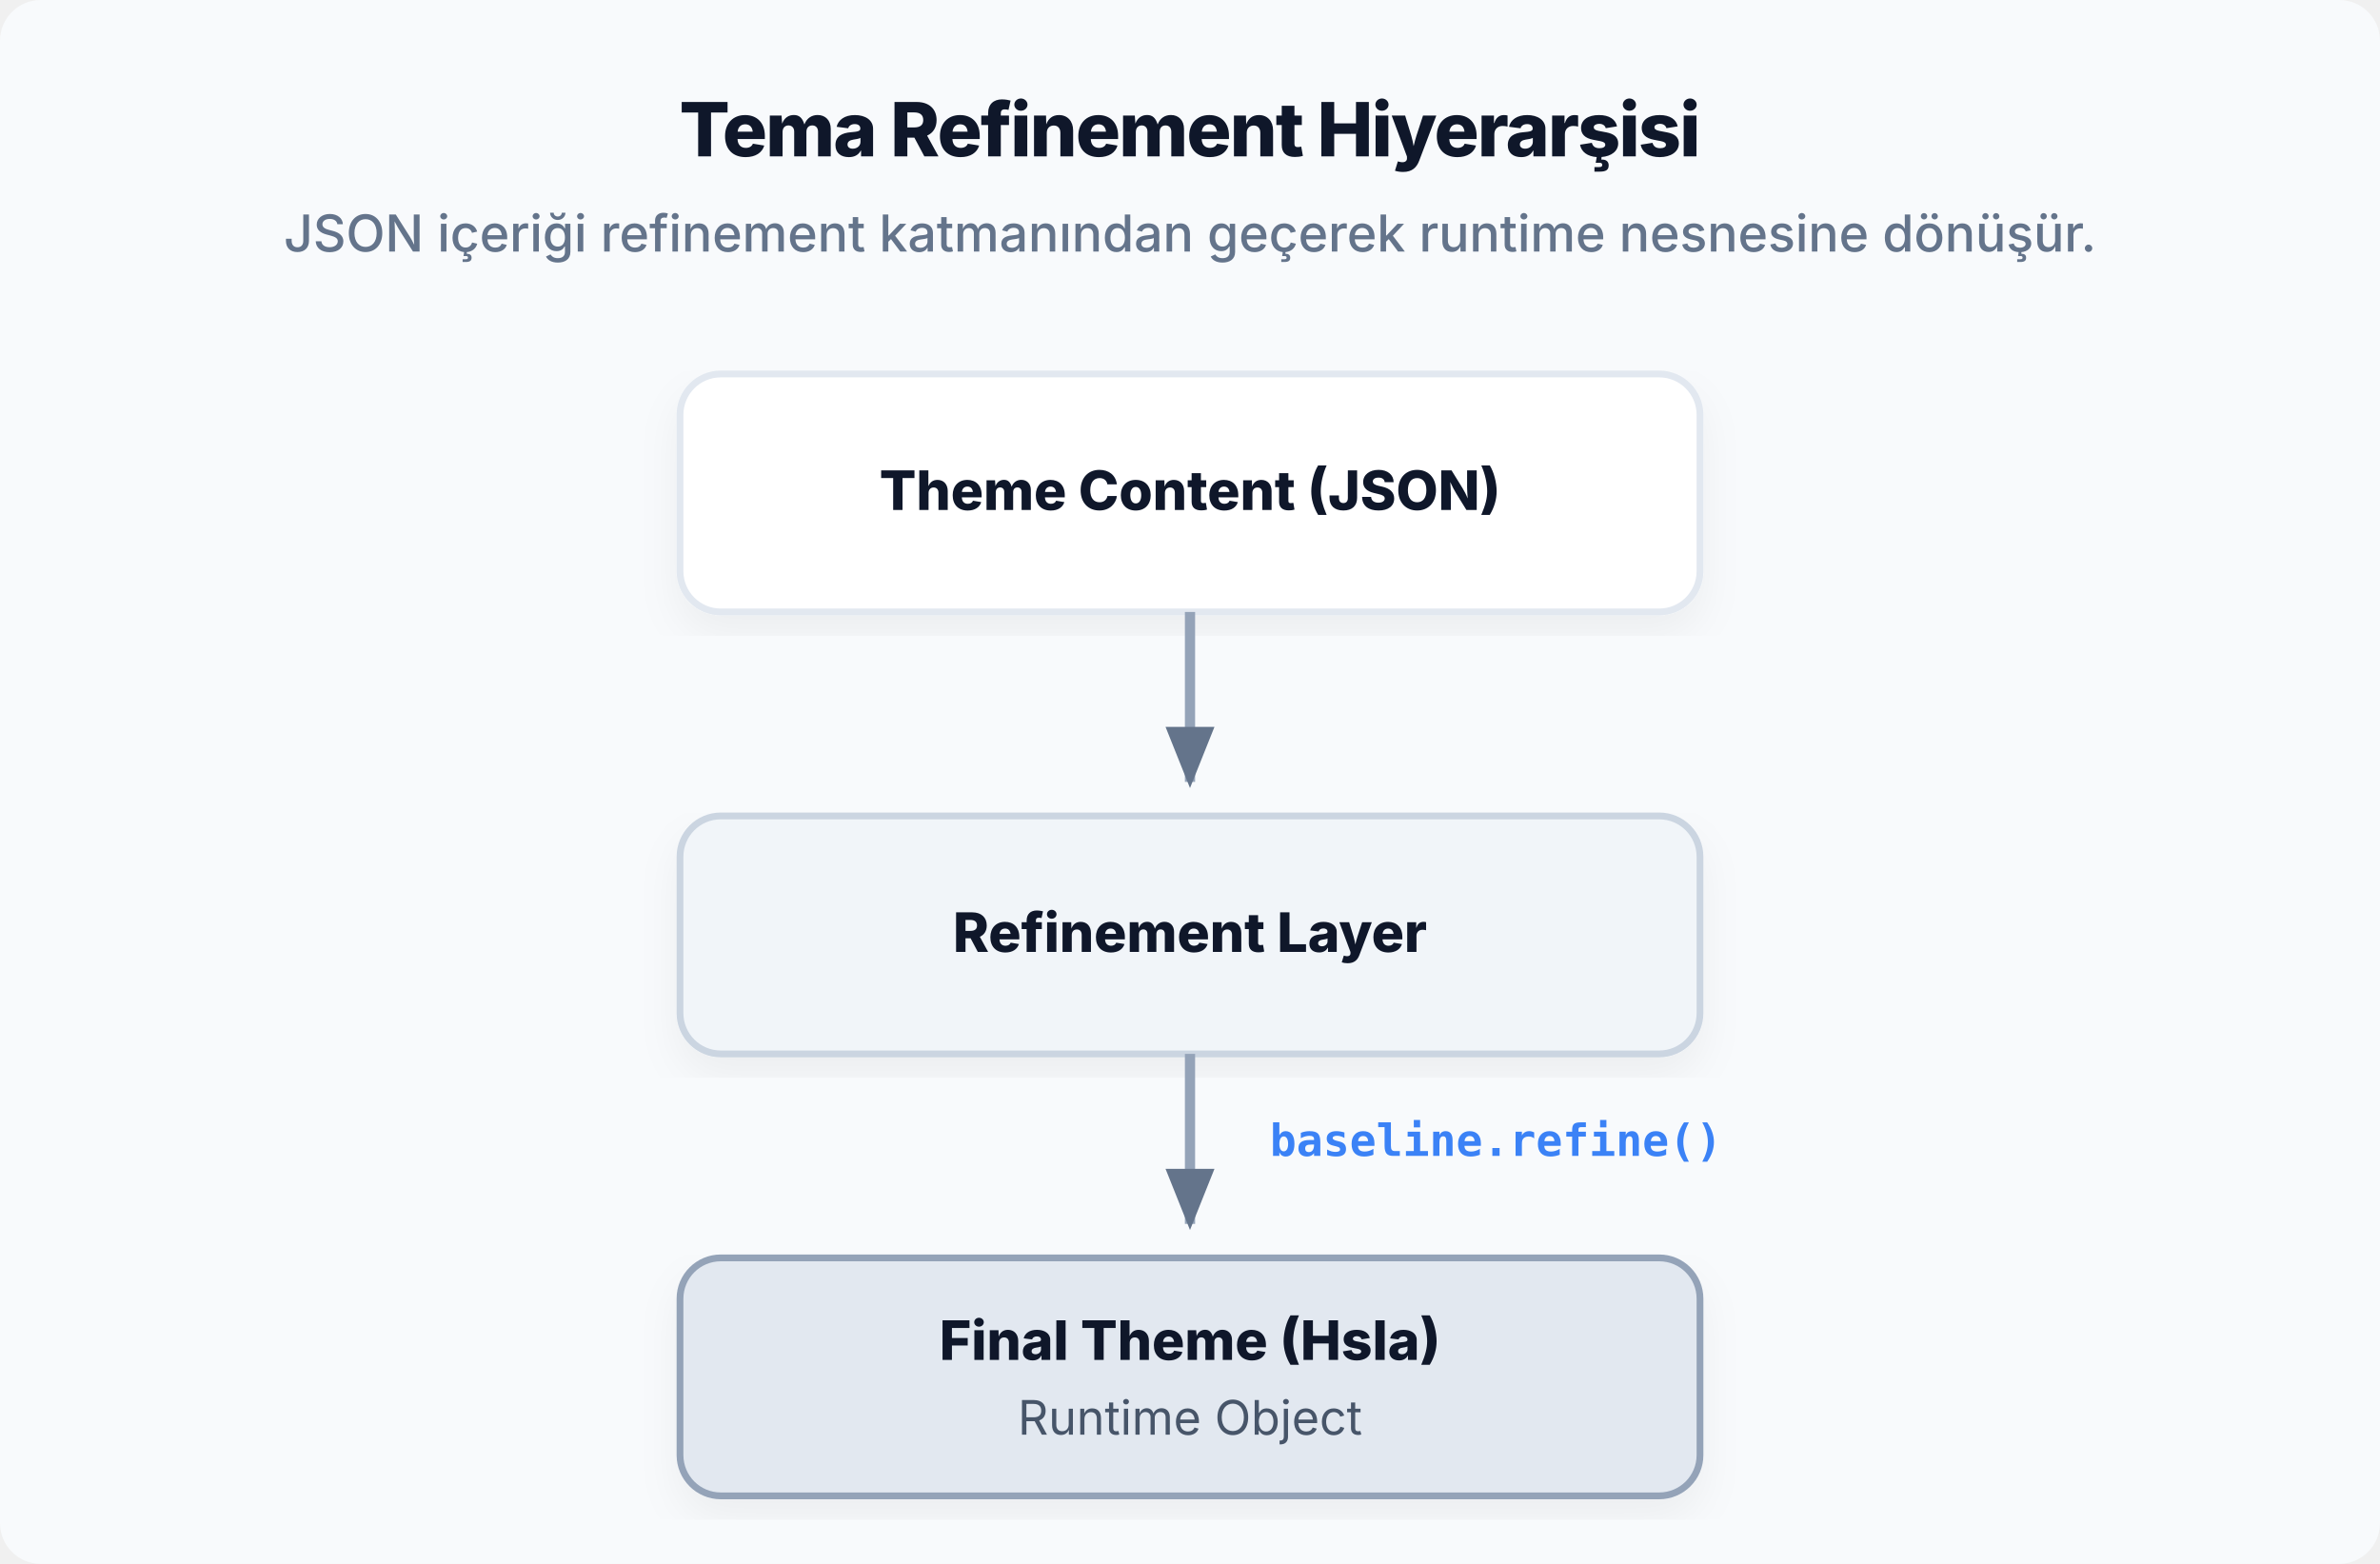
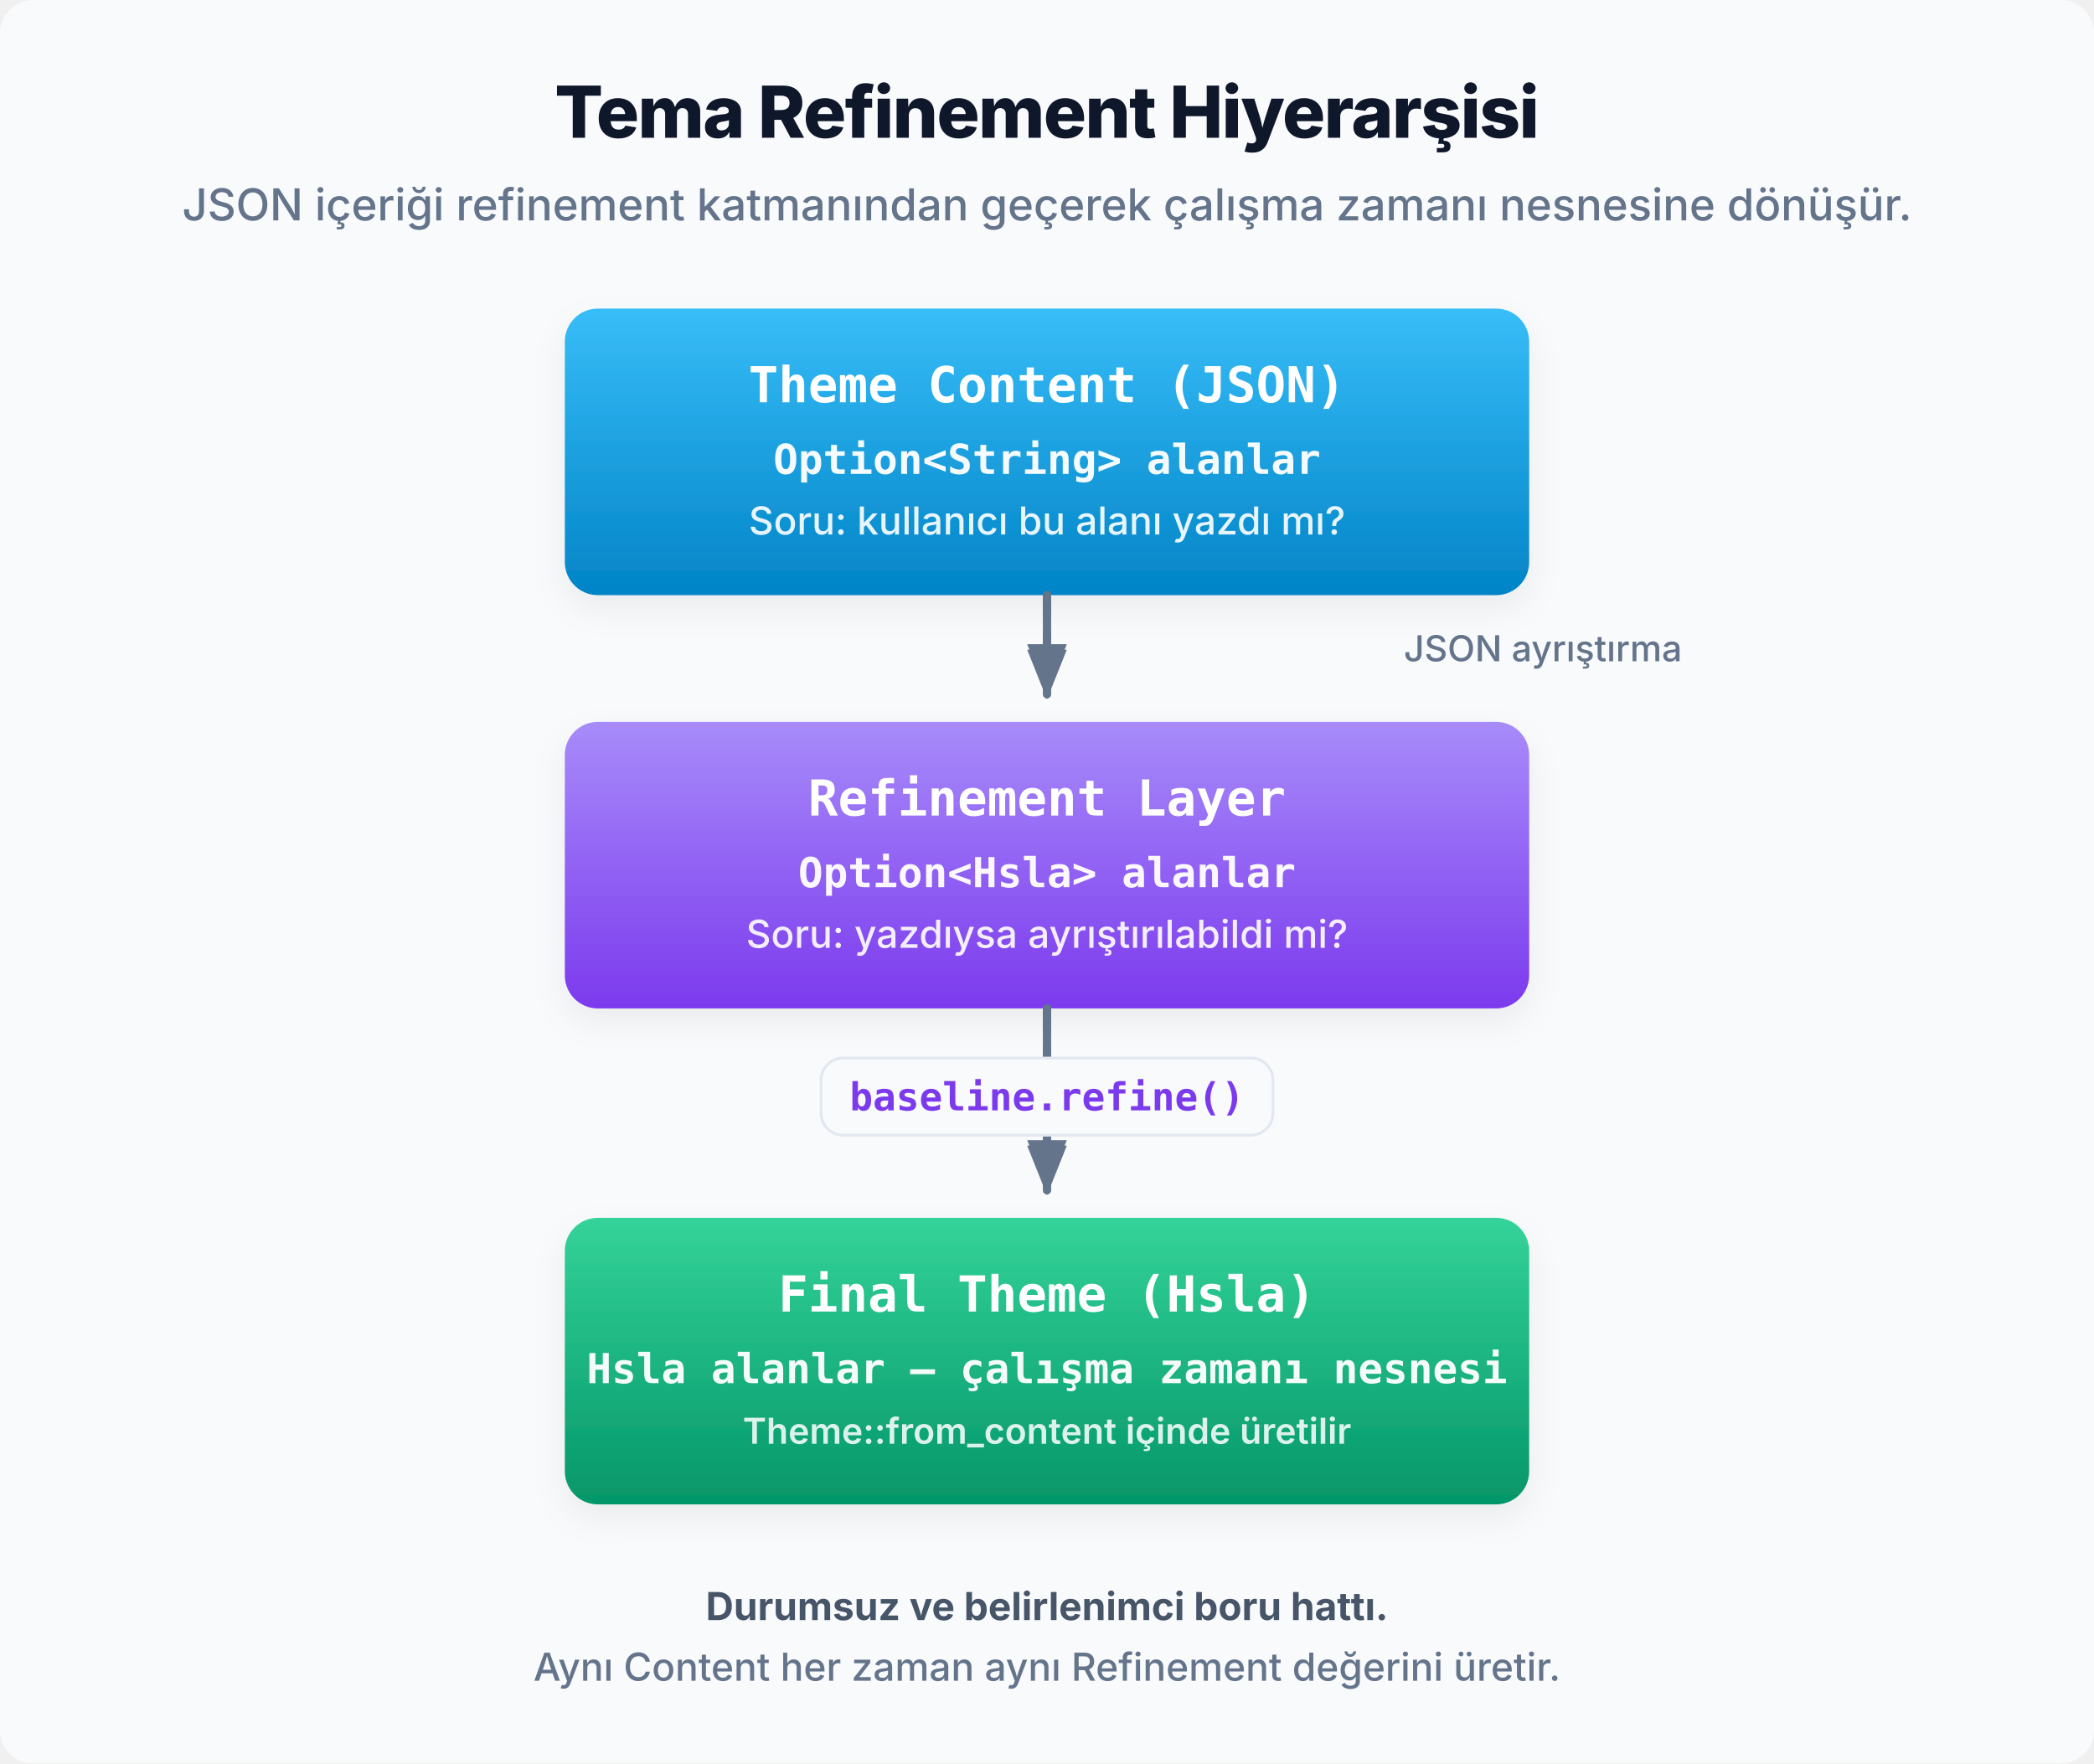
- <svg xmlns="http://www.w3.org/2000/svg" viewBox="0 0 700 460">
+ <svg xmlns="http://www.w3.org/2000/svg" viewBox="0 0 760 640">
  <defs>
-     <filter id="shadow" x="-10%" y="-10%" width="120%" height="120%">
-       <feDropShadow dx="0" dy="6" stdDeviation="6" flood-color="#000" flood-opacity="0.05" />
+     <filter id="shadow" x="-20%" y="-20%" width="140%" height="140%">
+       <feDropShadow dx="0" dy="5" stdDeviation="6" flood-color="#0f172a" flood-opacity="0.06" />
    </filter>
    <marker id="arrow" viewBox="0 0 10 10" refX="9" refY="5" markerWidth="6" markerHeight="6" orient="auto">
      <path d="M 0 1 L 10 5 L 0 9 Z" fill="#64748b" />
    </marker>
+     <linearGradient id="g-content" x1="0" y1="0" x2="0" y2="1">
+       <stop offset="0" stop-color="#38bdf8" />
+       <stop offset="1" stop-color="#0284c7" />
+     </linearGradient>
+     <linearGradient id="g-refine" x1="0" y1="0" x2="0" y2="1">
+       <stop offset="0" stop-color="#a78bfa" />
+       <stop offset="1" stop-color="#7c3aed" />
+     </linearGradient>
+     <linearGradient id="g-theme" x1="0" y1="0" x2="0" y2="1">
+       <stop offset="0" stop-color="#34d399" />
+       <stop offset="1" stop-color="#059669" />
+     </linearGradient>
    <style>
      .bg { fill: #f8fafc; }
-       .title { font: 800 22px system-ui, -apple-system, sans-serif; fill: #0f172a; letter-spacing: -0.5px; text-anchor: middle; }
-       .subtitle { font: 500 15px system-ui, -apple-system, sans-serif; fill: #64748b; text-anchor: middle; }
-       
-       .label { font: 800 16px system-ui, -apple-system, sans-serif; fill: #0f172a; text-anchor: middle; }
-       .body { font: 14px system-ui, -apple-system, sans-serif; fill: #475569; text-anchor: middle; }
-       .edge { font: 800 13px ui-monospace, SFMono-Regular, monospace; fill: #3b82f6; text-anchor: middle; background: #fff; }
-       
-       .arrow-line { stroke: #94a3b8; stroke-width: 3; fill: none; marker-end: url(#arrow); stroke-linejoin: round; }
-       
-       .card-top { fill: #ffffff; stroke: #e2e8f0; stroke-width: 2; rx: 12px; filter: url(#shadow); }
-       .card-mid { fill: #f1f5f9; stroke: #cbd5e1; stroke-width: 2; rx: 12px; filter: url(#shadow); }
-       .card-bot { fill: #e2e8f0; stroke: #94a3b8; stroke-width: 2; rx: 12px; filter: url(#shadow); }
+       .title { font: 800 26px system-ui, -apple-system, sans-serif; fill: #0f172a; letter-spacing: -0.5px; text-anchor: middle; }
+       .subtitle { font: 500 16px system-ui, -apple-system, sans-serif; fill: #64748b; text-anchor: middle; }
+ 
+       .card-title { font: 800 18px ui-monospace, SFMono-Regular, monospace; fill: #ffffff; text-anchor: middle; }
+       .card-type { font: 700 15px ui-monospace, SFMono-Regular, monospace; fill: #ffffff; opacity: 0.95; text-anchor: middle; }
+       .card-q { font: 500 14px system-ui, -apple-system, sans-serif; fill: #ffffff; opacity: 0.9; text-anchor: middle; }
+       .card-src { font: 600 13px system-ui, -apple-system, sans-serif; fill: #ffffff; opacity: 0.85; text-anchor: middle; }
+ 
+       .arrow-line { stroke: #64748b; stroke-width: 3; fill: none; marker-end: url(#arrow); stroke-linecap: round; stroke-linejoin: round; }
+       .edge-chip { fill: #f8fafc; stroke: #e2e8f0; stroke-width: 1; }
+       .edge { font: 800 14px ui-monospace, SFMono-Regular, monospace; fill: #7c3aed; text-anchor: middle; }
+       .edge-note { font: 500 13px system-ui, -apple-system, sans-serif; fill: #64748b; text-anchor: middle; }
+ 
+       .foot { font: 500 14px system-ui, -apple-system, sans-serif; fill: #64748b; text-anchor: middle; }
+       .foot-strong { font: 700 14px system-ui, -apple-system, sans-serif; fill: #475569; text-anchor: middle; }
+ 
+       @keyframes flow-1 { 0%,100% { opacity: 1; } 45% { opacity: 0.65; } }
+       @keyframes flow-2 { 0%,100% { opacity: 1; } 60% { opacity: 0.65; } }
+       @keyframes flow-3 { 0%,100% { opacity: 1; } 75% { opacity: 0.65; } }
+       .pulse-1 { animation: flow-1 9s ease-in-out infinite; }
+       .pulse-2 { animation: flow-2 9s ease-in-out infinite; }
+       .pulse-3 { animation: flow-3 9s ease-in-out infinite; }
+ 
+       @keyframes dash-move { to { stroke-dashoffset: -28; } }
+       .arrow-flow { stroke: #64748b; stroke-width: 3; fill: none; marker-end: url(#arrow);
+         stroke-linecap: round; stroke-dasharray: 8 6; animation: dash-move 1.6s linear infinite; }
+ 
+       @media (prefers-reduced-motion: reduce) {
+         .pulse-1, .pulse-2, .pulse-3, .arrow-flow { animation: none; }
+       }
    </style>
  </defs>
  <rect width="100%" height="100%" rx="12" class="bg" />
-   <text x="350" y="46" class="title">Tema Refinement Hiyerarşisi</text>
-   <text x="350" y="74" class="subtitle">JSON içeriği refinement katmanından geçerek runtime nesnesine dönüşür.</text>
-   <g transform="translate(200, 110)">
-     <rect width="300" height="70" class="card-top" />
-     <text x="150" y="40" class="label">Theme Content (JSON)</text>
+   <text x="380" y="50" class="title">Tema Refinement Hiyerarşisi</text>
+   <text x="380" y="80" class="subtitle">JSON içeriği refinement katmanından geçerek çalışma zamanı nesnesine dönüşür.</text>
+   <g class="pulse-1" transform="translate(205, 112)">
+     <rect width="350" height="104" rx="12" fill="url(#g-content)" filter="url(#shadow)" />
+     <text x="175" y="34" class="card-title">Theme Content (JSON)</text>
+     <text x="175" y="60" class="card-type">Option&lt;String&gt; alanlar</text>
+     <text x="175" y="82" class="card-q">Soru: kullanıcı bu alanı yazdı mı?</text>
  </g>
-   <path d="M 350 180 L 350 230" class="arrow-line" />
-   <g transform="translate(200, 240)">
-     <rect width="300" height="70" class="card-mid" />
-     <text x="150" y="40" class="label">Refinement Layer</text>
+   <path d="M 380 216 L 380 252" class="arrow-line" />
+   <path d="M 380 216 L 380 250" class="arrow-flow" />
+   <g class="edge-note" transform="translate(560, 240)">
+     <text x="0" y="0">JSON ayrıştırma</text>
  </g>
-   <path d="M 350 310 L 350 360" class="arrow-line" />
-   <rect x="370" y="325" width="140" height="20" fill="#f8fafc" />
-   <text x="440" y="340" class="edge">baseline.refine()</text>
-   <g transform="translate(200, 370)">
-     <rect width="300" height="70" class="card-bot" />
-     <text x="150" y="30" class="label">Final Theme (Hsla)</text>
-     <text x="150" y="52" class="body">Runtime Object</text>
+   <g class="pulse-2" transform="translate(205, 262)">
+     <rect width="350" height="104" rx="12" fill="url(#g-refine)" filter="url(#shadow)" />
+     <text x="175" y="34" class="card-title">Refinement Layer</text>
+     <text x="175" y="60" class="card-type">Option&lt;Hsla&gt; alanlar</text>
+     <text x="175" y="82" class="card-q">Soru: yazdıysa ayrıştırılabildi mi?</text>
  </g>
+   <path d="M 380 366 L 380 432" class="arrow-line" />
+   <path d="M 380 366 L 380 430" class="arrow-flow" />
+   <rect x="298" y="384" width="164" height="28" rx="8" class="edge-chip" />
+   <text x="380" y="403" class="edge">baseline.refine()</text>
+   <g class="pulse-3" transform="translate(205, 442)">
+     <rect width="350" height="104" rx="12" fill="url(#g-theme)" filter="url(#shadow)" />
+     <text x="175" y="34" class="card-title">Final Theme (Hsla)</text>
+     <text x="175" y="60" class="card-type">Hsla alanlar — çalışma zamanı nesnesi</text>
+     <text x="175" y="82" class="card-src">Theme::from_content içinde üretilir</text>
+   </g>
+   <text x="380" y="588" class="foot-strong">Durumsuz ve belirlenimci boru hattı.</text>
+   <text x="380" y="610" class="foot">Aynı Content her zaman aynı Refinement değerini üretir.</text>
</svg>
